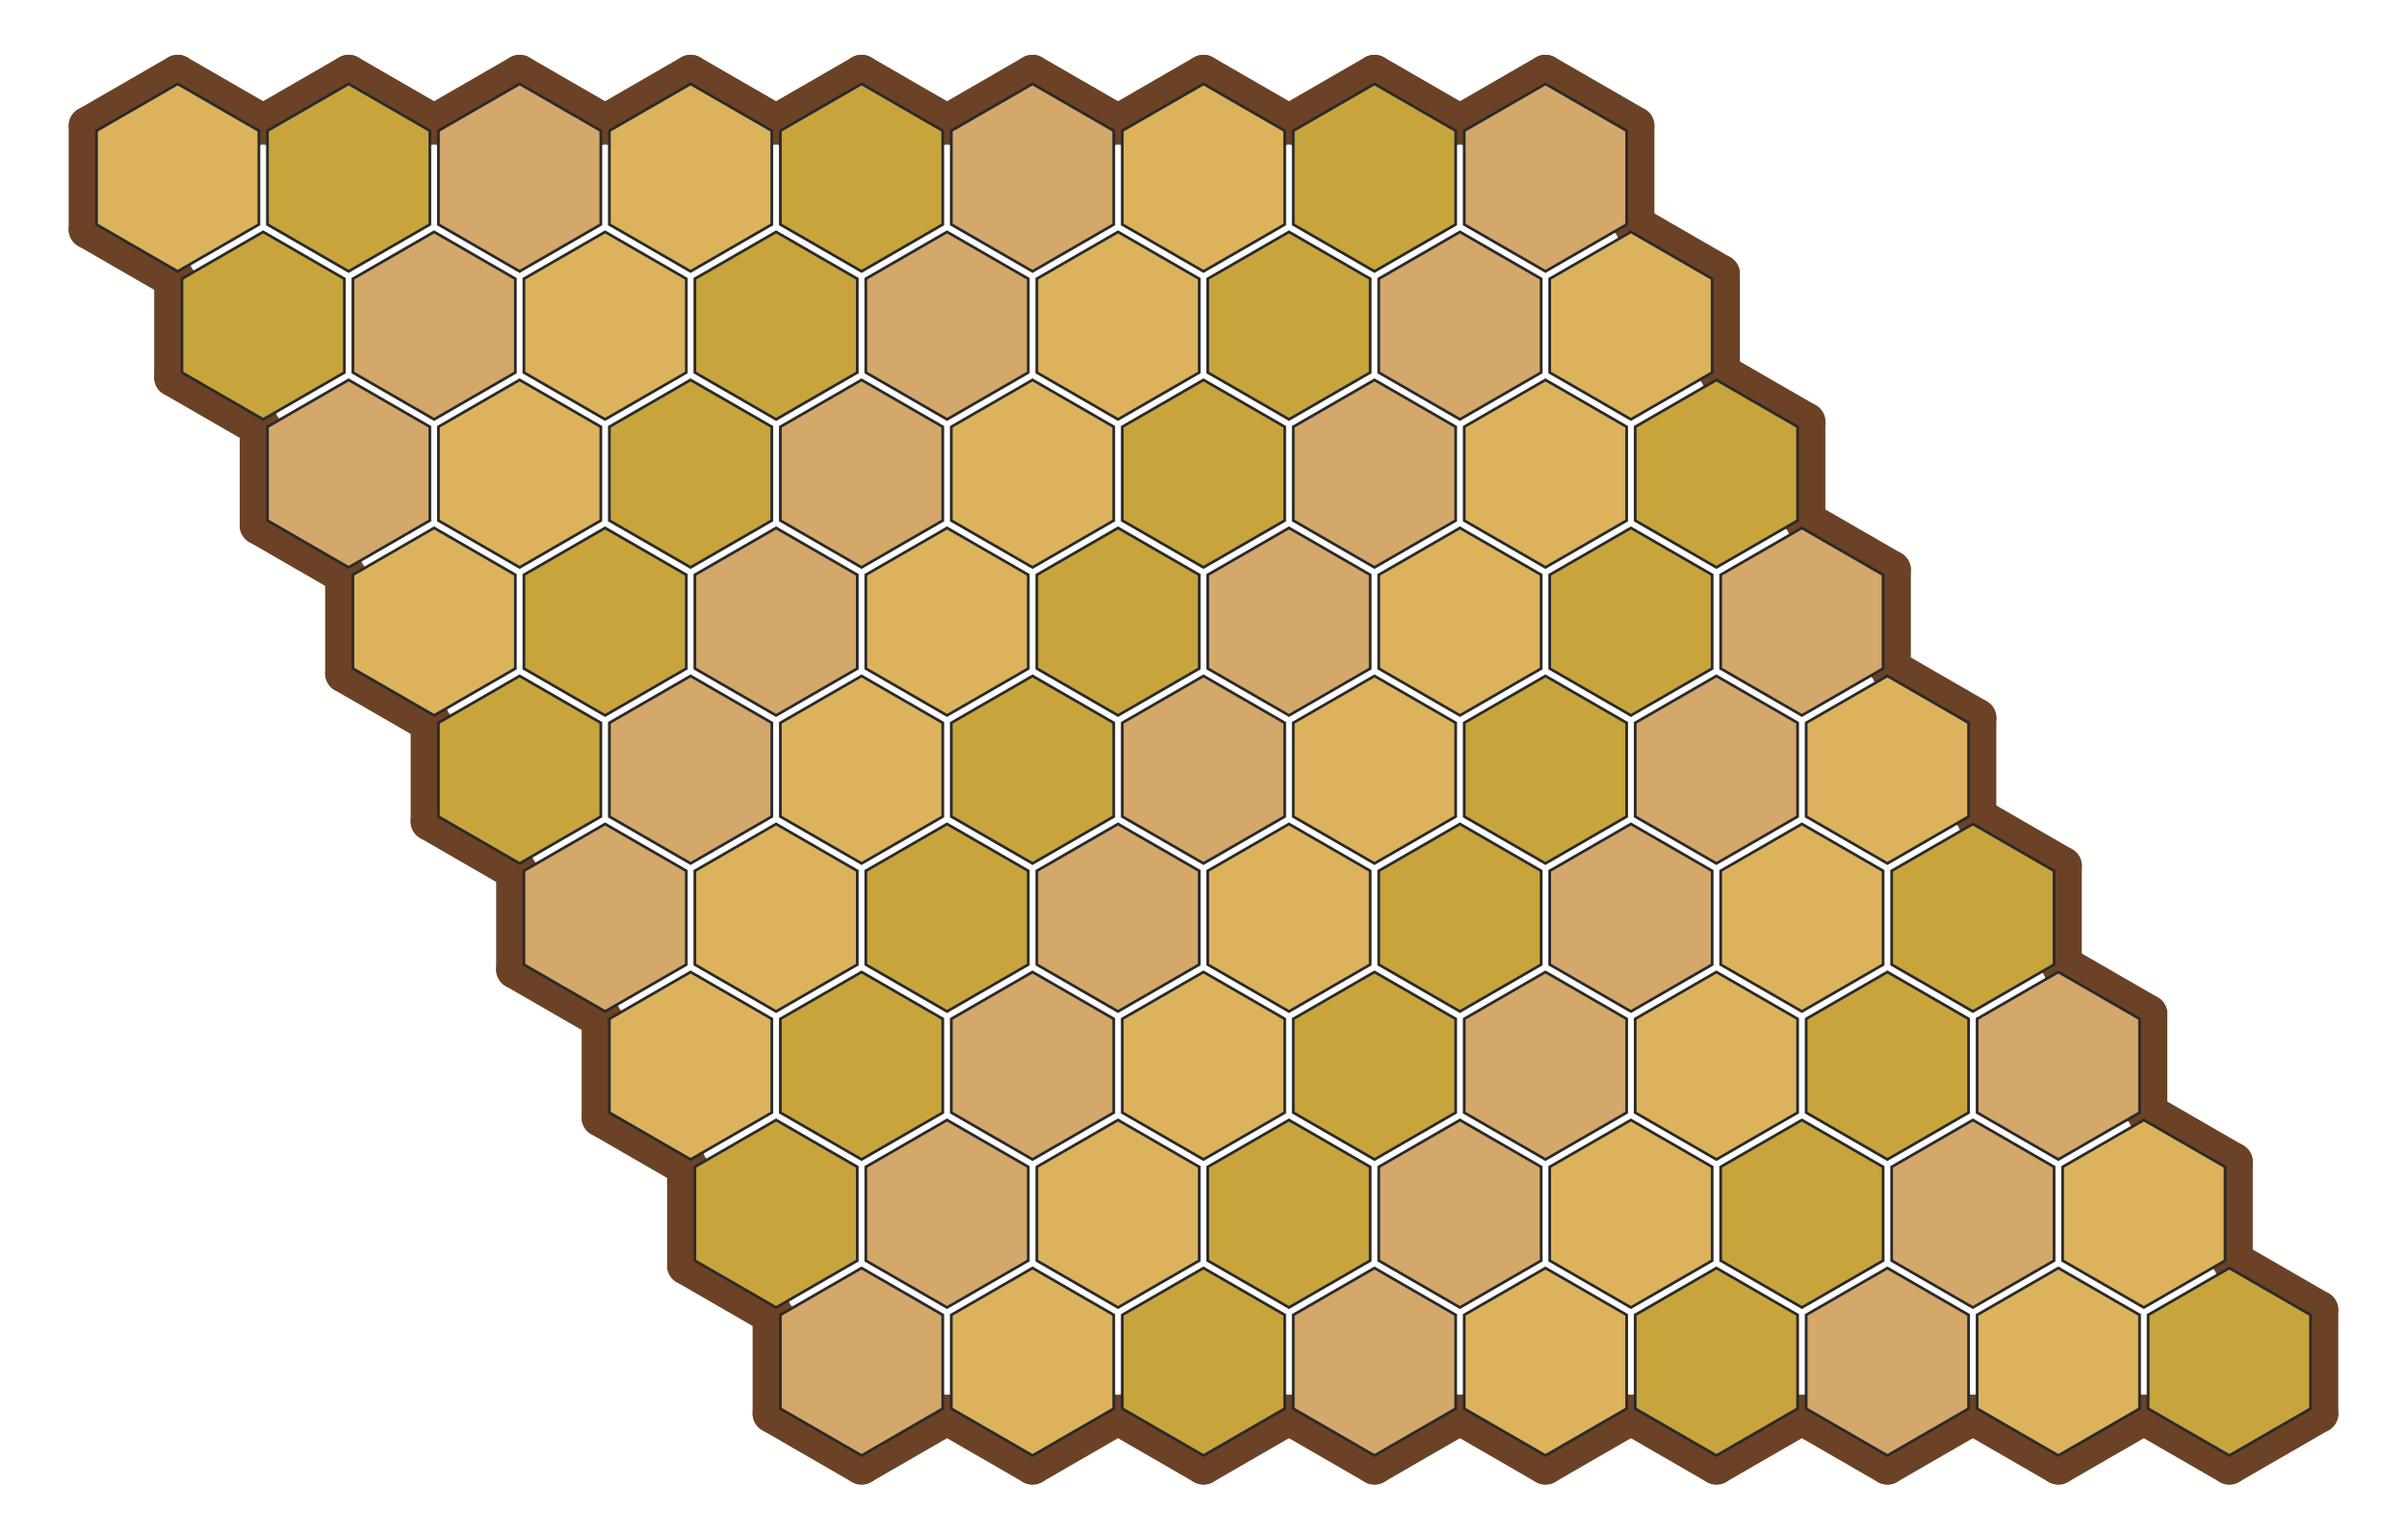
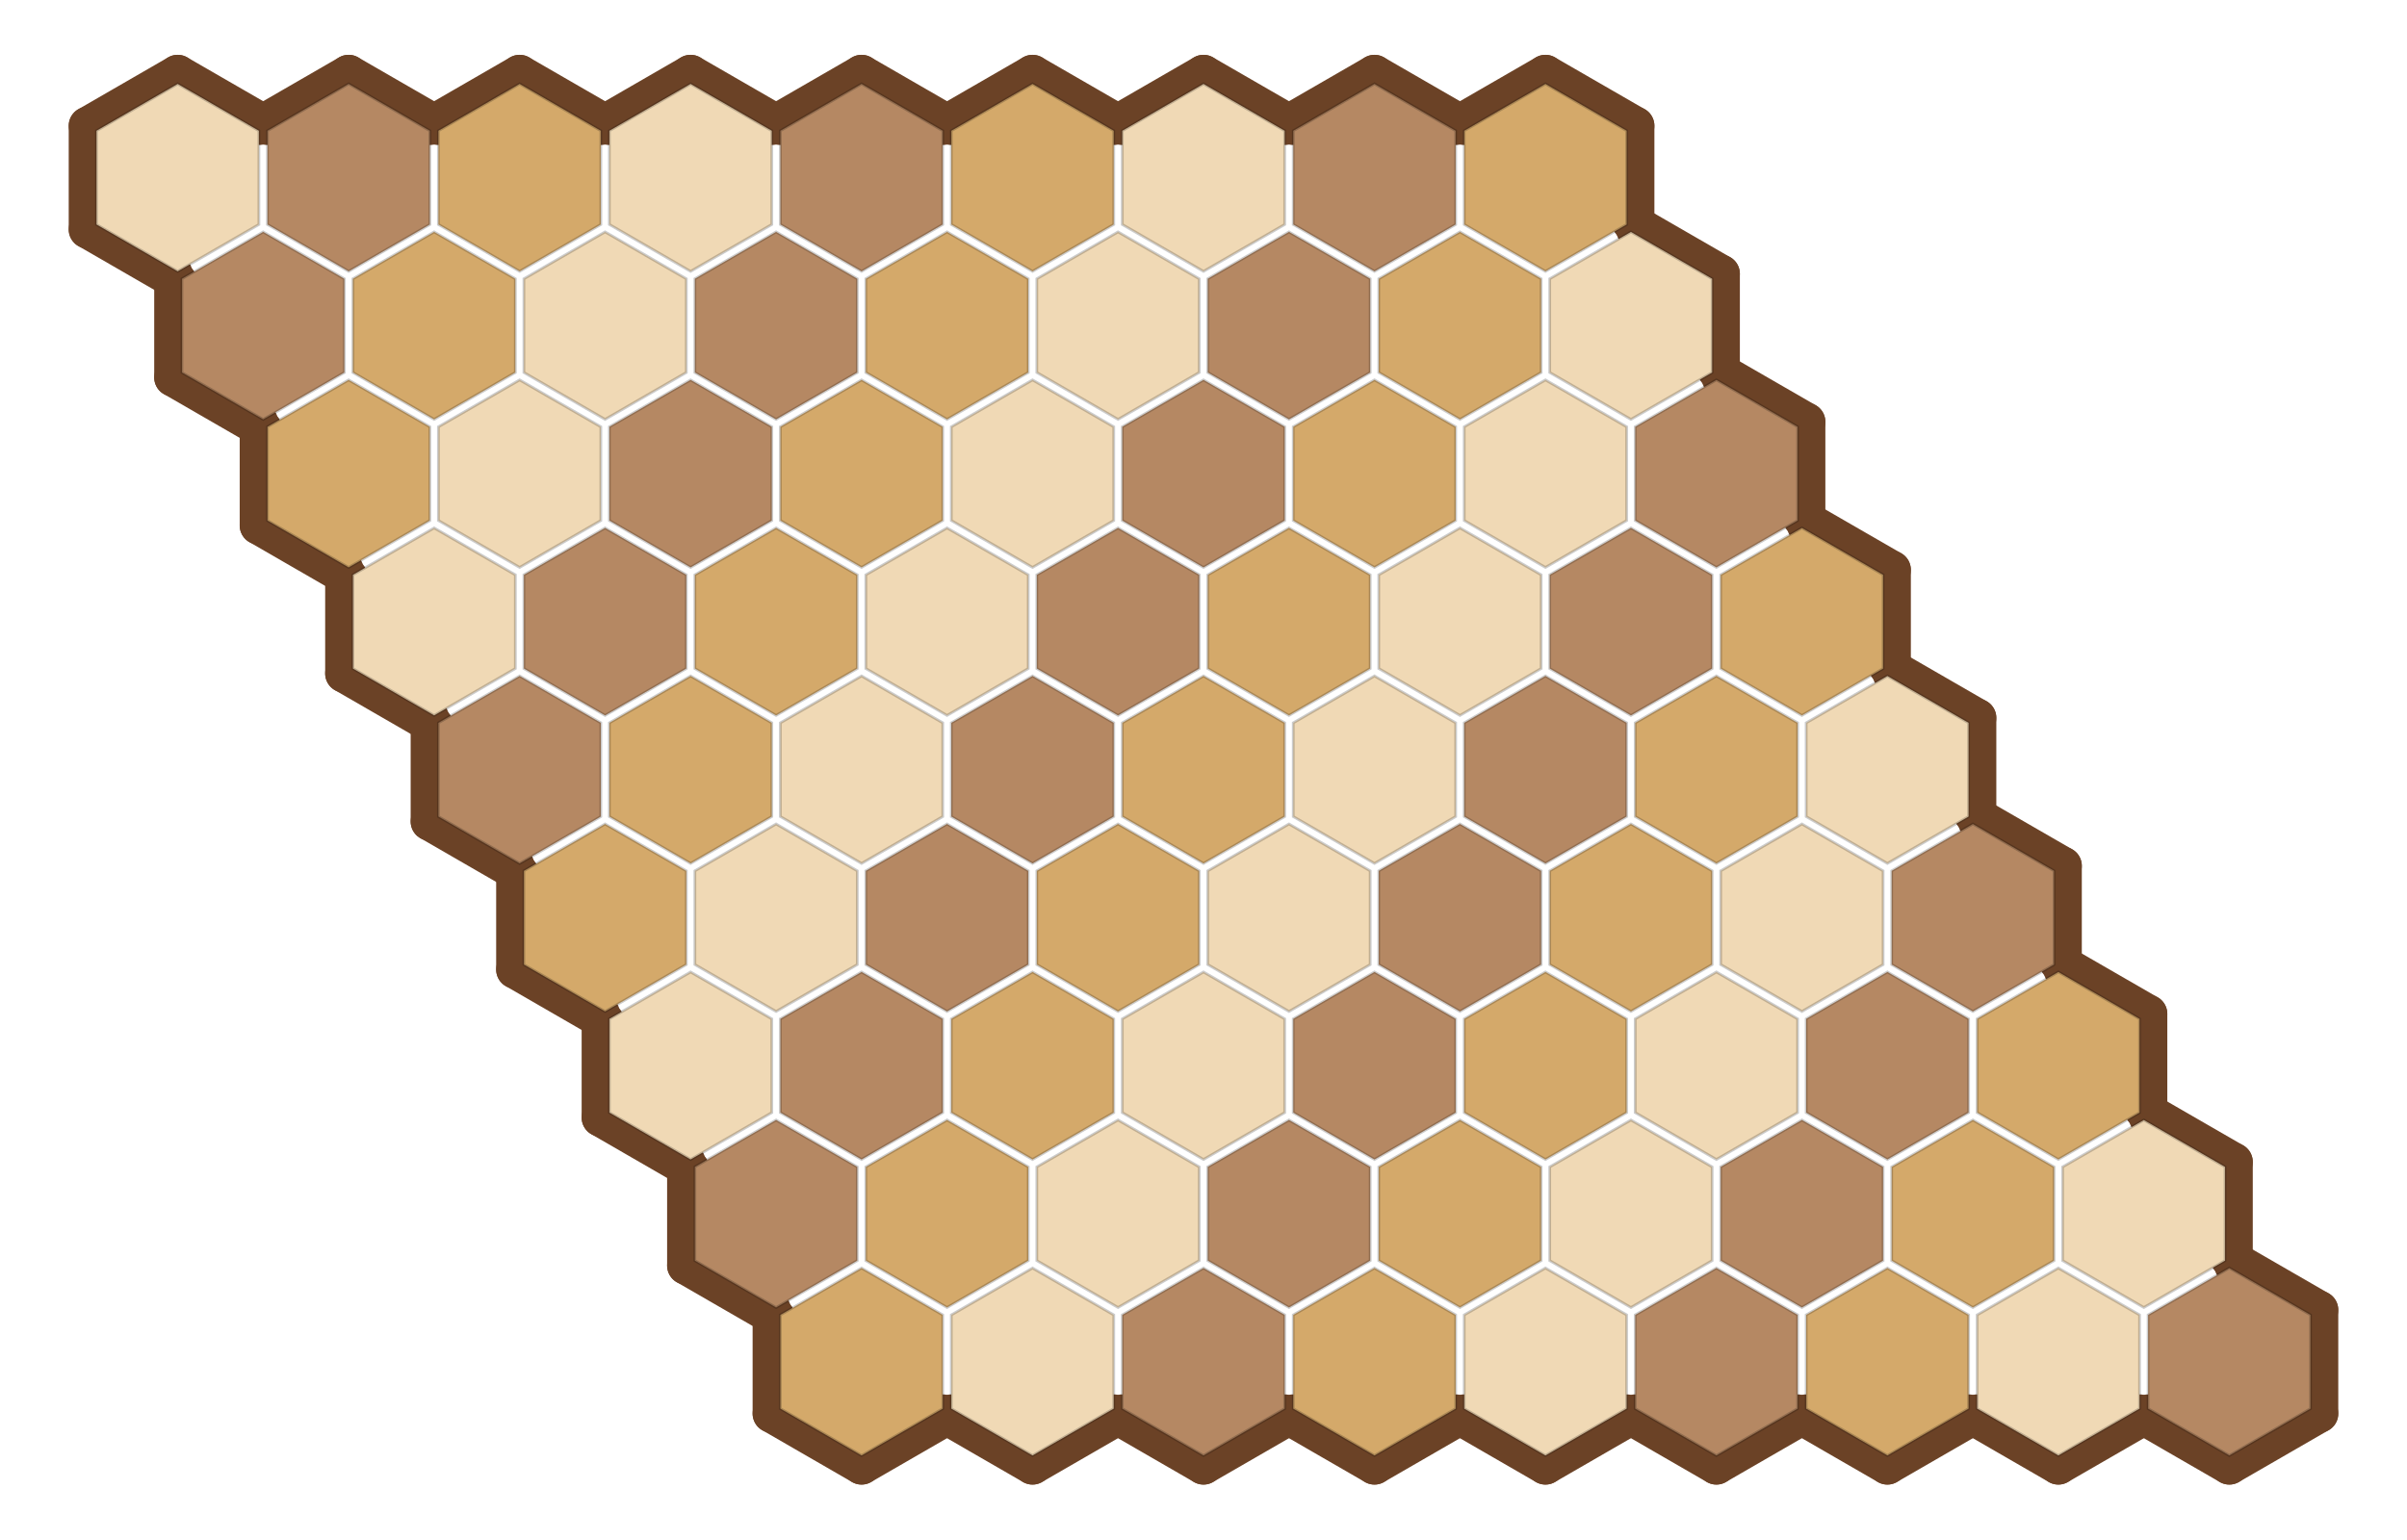
<svg xmlns="http://www.w3.org/2000/svg" viewBox="0 0 877.846 561.6" width="877.846" height="561.6">
  <g fill="none" stroke="#6b4226" stroke-width="14" stroke-linecap="round" stroke-linejoin="round">
    <line x1="64.80" y1="102.60" x2="32.06" y2="83.70" />
    <line x1="32.06" y1="83.70" x2="32.06" y2="45.90" />
    <line x1="32.06" y1="45.90" x2="64.80" y2="27.00" />
    <line x1="64.80" y1="27.00" x2="97.54" y2="45.90" />
    <line x1="94.42" y1="45.90" x2="127.15" y2="27.00" />
    <line x1="127.15" y1="27.00" x2="159.89" y2="45.90" />
    <line x1="156.77" y1="45.90" x2="189.51" y2="27.00" />
    <line x1="189.51" y1="27.00" x2="222.24" y2="45.90" />
    <line x1="219.13" y1="45.90" x2="251.86" y2="27.00" />
    <line x1="251.86" y1="27.00" x2="284.60" y2="45.90" />
    <line x1="281.48" y1="45.90" x2="314.22" y2="27.00" />
    <line x1="314.22" y1="27.00" x2="346.95" y2="45.90" />
    <line x1="343.83" y1="45.90" x2="376.57" y2="27.00" />
    <line x1="376.57" y1="27.00" x2="409.30" y2="45.90" />
    <line x1="406.19" y1="45.90" x2="438.92" y2="27.00" />
    <line x1="438.92" y1="27.00" x2="471.66" y2="45.90" />
    <line x1="468.54" y1="45.90" x2="501.28" y2="27.00" />
    <line x1="501.28" y1="27.00" x2="534.01" y2="45.90" />
    <line x1="596.37" y1="45.90" x2="596.37" y2="83.70" />
    <line x1="530.89" y1="45.90" x2="563.63" y2="27.00" />
    <line x1="563.63" y1="27.00" x2="596.37" y2="45.90" />
    <line x1="95.98" y1="156.60" x2="63.24" y2="137.70" />
    <line x1="63.24" y1="137.70" x2="63.24" y2="99.90" />
    <line x1="627.54" y1="99.90" x2="627.54" y2="137.70" />
    <line x1="594.81" y1="81.00" x2="627.54" y2="99.90" />
    <line x1="127.15" y1="210.60" x2="94.42" y2="191.70" />
    <line x1="94.42" y1="191.70" x2="94.42" y2="153.90" />
    <line x1="658.72" y1="153.90" x2="658.72" y2="191.70" />
    <line x1="625.98" y1="135.00" x2="658.72" y2="153.90" />
    <line x1="158.33" y1="264.60" x2="125.59" y2="245.70" />
    <line x1="125.59" y1="245.70" x2="125.59" y2="207.90" />
    <line x1="689.90" y1="207.90" x2="689.90" y2="245.70" />
    <line x1="657.16" y1="189.00" x2="689.90" y2="207.90" />
    <line x1="189.51" y1="318.60" x2="156.77" y2="299.70" />
    <line x1="156.77" y1="299.70" x2="156.77" y2="261.90" />
    <line x1="721.07" y1="261.90" x2="721.07" y2="299.70" />
    <line x1="688.34" y1="243.00" x2="721.07" y2="261.90" />
    <line x1="220.68" y1="372.60" x2="187.95" y2="353.70" />
    <line x1="187.95" y1="353.70" x2="187.95" y2="315.90" />
    <line x1="752.25" y1="315.90" x2="752.25" y2="353.70" />
    <line x1="719.52" y1="297.00" x2="752.25" y2="315.90" />
    <line x1="251.86" y1="426.60" x2="219.13" y2="407.70" />
    <line x1="219.13" y1="407.70" x2="219.13" y2="369.90" />
    <line x1="783.43" y1="369.90" x2="783.43" y2="407.70" />
    <line x1="750.69" y1="351.00" x2="783.43" y2="369.90" />
    <line x1="283.04" y1="480.60" x2="250.30" y2="461.70" />
    <line x1="250.30" y1="461.70" x2="250.30" y2="423.90" />
    <line x1="814.60" y1="423.90" x2="814.60" y2="461.70" />
    <line x1="781.87" y1="405.00" x2="814.60" y2="423.90" />
    <line x1="346.95" y1="515.70" x2="314.22" y2="534.60" />
    <line x1="314.22" y1="534.60" x2="281.48" y2="515.70" />
    <line x1="281.48" y1="515.70" x2="281.48" y2="477.90" />
    <line x1="409.30" y1="515.70" x2="376.57" y2="534.60" />
    <line x1="376.57" y1="534.60" x2="343.83" y2="515.70" />
    <line x1="471.66" y1="515.70" x2="438.92" y2="534.60" />
    <line x1="438.92" y1="534.60" x2="406.19" y2="515.70" />
    <line x1="534.01" y1="515.70" x2="501.28" y2="534.60" />
    <line x1="501.28" y1="534.60" x2="468.54" y2="515.70" />
    <line x1="596.37" y1="515.70" x2="563.63" y2="534.60" />
    <line x1="563.63" y1="534.60" x2="530.89" y2="515.70" />
    <line x1="658.72" y1="515.70" x2="625.98" y2="534.60" />
    <line x1="625.98" y1="534.60" x2="593.25" y2="515.70" />
    <line x1="721.07" y1="515.70" x2="688.34" y2="534.60" />
    <line x1="688.34" y1="534.60" x2="655.60" y2="515.70" />
    <line x1="783.43" y1="515.70" x2="750.69" y2="534.60" />
    <line x1="750.69" y1="534.60" x2="717.96" y2="515.70" />
    <line x1="845.78" y1="477.90" x2="845.78" y2="515.70" />
    <line x1="845.78" y1="515.70" x2="813.05" y2="534.60" />
    <line x1="813.05" y1="534.60" x2="780.31" y2="515.70" />
    <line x1="813.05" y1="459.00" x2="845.78" y2="477.90" />
  </g>
-   <polygon points="94.42,47.70 94.42,81.90 64.80,99.00 35.18,81.90 35.18,47.70 64.80,30.60" fill="#dcb35c" stroke="#2a2a2a" stroke-width="1" data-sq="0,0" class="board-cell" />
-   <polygon points="156.77,47.70 156.77,81.90 127.15,99.00 97.54,81.90 97.54,47.70 127.15,30.60" fill="#c8a43c" stroke="#2a2a2a" stroke-width="1" data-sq="1,0" class="board-cell" />
-   <polygon points="219.13,47.70 219.13,81.90 189.51,99.00 159.89,81.90 159.89,47.70 189.51,30.60" fill="#d4a76a" stroke="#2a2a2a" stroke-width="1" data-sq="2,0" class="board-cell" />
-   <polygon points="281.48,47.70 281.48,81.90 251.86,99.00 222.24,81.90 222.24,47.70 251.86,30.60" fill="#dcb35c" stroke="#2a2a2a" stroke-width="1" data-sq="3,0" class="board-cell" />
-   <polygon points="343.83,47.70 343.83,81.90 314.22,99.00 284.60,81.90 284.60,47.70 314.22,30.60" fill="#c8a43c" stroke="#2a2a2a" stroke-width="1" data-sq="4,0" class="board-cell" />
-   <polygon points="406.19,47.70 406.19,81.90 376.57,99.00 346.95,81.90 346.95,47.70 376.57,30.60" fill="#d4a76a" stroke="#2a2a2a" stroke-width="1" data-sq="5,0" class="board-cell" />
-   <polygon points="468.54,47.70 468.54,81.90 438.92,99.00 409.30,81.90 409.30,47.70 438.92,30.60" fill="#dcb35c" stroke="#2a2a2a" stroke-width="1" data-sq="6,0" class="board-cell" />
-   <polygon points="530.89,47.70 530.89,81.90 501.28,99.00 471.66,81.90 471.66,47.70 501.28,30.60" fill="#c8a43c" stroke="#2a2a2a" stroke-width="1" data-sq="7,0" class="board-cell" />
-   <polygon points="593.25,47.70 593.25,81.90 563.63,99.00 534.01,81.90 534.01,47.70 563.63,30.60" fill="#d4a76a" stroke="#2a2a2a" stroke-width="1" data-sq="8,0" class="board-cell" />
-   <polygon points="125.59,101.70 125.59,135.90 95.98,153.00 66.36,135.90 66.36,101.70 95.98,84.60" fill="#c8a43c" stroke="#2a2a2a" stroke-width="1" data-sq="0,1" class="board-cell" />
-   <polygon points="187.95,101.70 187.95,135.90 158.33,153.00 128.71,135.90 128.71,101.70 158.33,84.60" fill="#d4a76a" stroke="#2a2a2a" stroke-width="1" data-sq="1,1" class="board-cell" />
-   <polygon points="250.30,101.70 250.30,135.90 220.68,153.00 191.07,135.90 191.07,101.70 220.68,84.60" fill="#dcb35c" stroke="#2a2a2a" stroke-width="1" data-sq="2,1" class="board-cell" />
-   <polygon points="312.66,101.70 312.66,135.90 283.04,153.00 253.42,135.90 253.42,101.70 283.04,84.60" fill="#c8a43c" stroke="#2a2a2a" stroke-width="1" data-sq="3,1" class="board-cell" />
-   <polygon points="375.01,101.70 375.01,135.90 345.39,153.00 315.77,135.90 315.77,101.70 345.39,84.60" fill="#d4a76a" stroke="#2a2a2a" stroke-width="1" data-sq="4,1" class="board-cell" />
-   <polygon points="437.36,101.70 437.36,135.90 407.75,153.00 378.13,135.90 378.13,101.70 407.75,84.60" fill="#dcb35c" stroke="#2a2a2a" stroke-width="1" data-sq="5,1" class="board-cell" />
-   <polygon points="499.72,101.70 499.72,135.90 470.10,153.00 440.48,135.90 440.48,101.70 470.10,84.60" fill="#c8a43c" stroke="#2a2a2a" stroke-width="1" data-sq="6,1" class="board-cell" />
-   <polygon points="562.07,101.70 562.07,135.90 532.45,153.00 502.84,135.90 502.84,101.70 532.45,84.60" fill="#d4a76a" stroke="#2a2a2a" stroke-width="1" data-sq="7,1" class="board-cell" />
-   <polygon points="624.43,101.70 624.43,135.90 594.81,153.00 565.19,135.90 565.19,101.70 594.81,84.60" fill="#dcb35c" stroke="#2a2a2a" stroke-width="1" data-sq="8,1" class="board-cell" />
-   <polygon points="156.77,155.70 156.77,189.90 127.15,207.00 97.54,189.90 97.54,155.70 127.15,138.60" fill="#d4a76a" stroke="#2a2a2a" stroke-width="1" data-sq="0,2" class="board-cell" />
-   <polygon points="219.13,155.70 219.13,189.90 189.51,207.00 159.89,189.90 159.89,155.70 189.51,138.60" fill="#dcb35c" stroke="#2a2a2a" stroke-width="1" data-sq="1,2" class="board-cell" />
-   <polygon points="281.48,155.70 281.48,189.90 251.86,207.00 222.24,189.90 222.24,155.70 251.86,138.60" fill="#c8a43c" stroke="#2a2a2a" stroke-width="1" data-sq="2,2" class="board-cell" />
-   <polygon points="343.83,155.70 343.83,189.90 314.22,207.00 284.60,189.90 284.60,155.70 314.22,138.60" fill="#d4a76a" stroke="#2a2a2a" stroke-width="1" data-sq="3,2" class="board-cell" />
-   <polygon points="406.19,155.70 406.19,189.90 376.57,207.00 346.95,189.90 346.95,155.70 376.57,138.60" fill="#dcb35c" stroke="#2a2a2a" stroke-width="1" data-sq="4,2" class="board-cell" />
-   <polygon points="468.54,155.70 468.54,189.90 438.92,207.00 409.30,189.90 409.30,155.70 438.92,138.60" fill="#c8a43c" stroke="#2a2a2a" stroke-width="1" data-sq="5,2" class="board-cell" />
-   <polygon points="530.89,155.70 530.89,189.90 501.28,207.00 471.66,189.90 471.66,155.70 501.28,138.60" fill="#d4a76a" stroke="#2a2a2a" stroke-width="1" data-sq="6,2" class="board-cell" />
-   <polygon points="593.25,155.70 593.25,189.90 563.63,207.00 534.01,189.90 534.01,155.70 563.63,138.60" fill="#dcb35c" stroke="#2a2a2a" stroke-width="1" data-sq="7,2" class="board-cell" />
-   <polygon points="655.60,155.70 655.60,189.90 625.98,207.00 596.37,189.90 596.37,155.70 625.98,138.60" fill="#c8a43c" stroke="#2a2a2a" stroke-width="1" data-sq="8,2" class="board-cell" />
-   <polygon points="187.95,209.70 187.95,243.90 158.33,261.00 128.71,243.90 128.71,209.70 158.33,192.60" fill="#dcb35c" stroke="#2a2a2a" stroke-width="1" data-sq="0,3" class="board-cell" />
-   <polygon points="250.30,209.70 250.30,243.90 220.68,261.00 191.07,243.90 191.07,209.70 220.68,192.60" fill="#c8a43c" stroke="#2a2a2a" stroke-width="1" data-sq="1,3" class="board-cell" />
-   <polygon points="312.66,209.70 312.66,243.90 283.04,261.00 253.42,243.90 253.42,209.70 283.04,192.60" fill="#d4a76a" stroke="#2a2a2a" stroke-width="1" data-sq="2,3" class="board-cell" />
-   <polygon points="375.01,209.70 375.01,243.90 345.39,261.00 315.77,243.90 315.77,209.70 345.39,192.60" fill="#dcb35c" stroke="#2a2a2a" stroke-width="1" data-sq="3,3" class="board-cell" />
-   <polygon points="437.36,209.70 437.36,243.90 407.75,261.00 378.13,243.90 378.13,209.70 407.75,192.60" fill="#c8a43c" stroke="#2a2a2a" stroke-width="1" data-sq="4,3" class="board-cell" />
-   <polygon points="499.72,209.70 499.72,243.90 470.10,261.00 440.48,243.90 440.48,209.70 470.10,192.60" fill="#d4a76a" stroke="#2a2a2a" stroke-width="1" data-sq="5,3" class="board-cell" />
-   <polygon points="562.07,209.70 562.07,243.90 532.45,261.00 502.84,243.90 502.84,209.70 532.45,192.60" fill="#dcb35c" stroke="#2a2a2a" stroke-width="1" data-sq="6,3" class="board-cell" />
-   <polygon points="624.43,209.70 624.43,243.90 594.81,261.00 565.19,243.90 565.19,209.70 594.81,192.60" fill="#c8a43c" stroke="#2a2a2a" stroke-width="1" data-sq="7,3" class="board-cell" />
-   <polygon points="686.78,209.70 686.78,243.90 657.16,261.00 627.54,243.90 627.54,209.70 657.16,192.60" fill="#d4a76a" stroke="#2a2a2a" stroke-width="1" data-sq="8,3" class="board-cell" />
-   <polygon points="219.13,263.70 219.13,297.90 189.51,315.00 159.89,297.90 159.89,263.70 189.51,246.60" fill="#c8a43c" stroke="#2a2a2a" stroke-width="1" data-sq="0,4" class="board-cell" />
-   <polygon points="281.48,263.70 281.48,297.90 251.86,315.00 222.24,297.90 222.24,263.70 251.86,246.60" fill="#d4a76a" stroke="#2a2a2a" stroke-width="1" data-sq="1,4" class="board-cell" />
-   <polygon points="343.83,263.70 343.83,297.90 314.22,315.00 284.60,297.90 284.60,263.70 314.22,246.60" fill="#dcb35c" stroke="#2a2a2a" stroke-width="1" data-sq="2,4" class="board-cell" />
-   <polygon points="406.19,263.70 406.19,297.90 376.57,315.00 346.95,297.90 346.95,263.70 376.57,246.60" fill="#c8a43c" stroke="#2a2a2a" stroke-width="1" data-sq="3,4" class="board-cell" />
-   <polygon points="468.54,263.70 468.54,297.90 438.92,315.00 409.30,297.90 409.30,263.70 438.92,246.60" fill="#d4a76a" stroke="#2a2a2a" stroke-width="1" data-sq="4,4" class="board-cell" />
-   <polygon points="530.89,263.70 530.89,297.90 501.28,315.00 471.66,297.90 471.66,263.70 501.28,246.60" fill="#dcb35c" stroke="#2a2a2a" stroke-width="1" data-sq="5,4" class="board-cell" />
-   <polygon points="593.25,263.70 593.25,297.90 563.63,315.00 534.01,297.90 534.01,263.70 563.63,246.60" fill="#c8a43c" stroke="#2a2a2a" stroke-width="1" data-sq="6,4" class="board-cell" />
-   <polygon points="655.60,263.70 655.60,297.90 625.98,315.00 596.37,297.90 596.37,263.70 625.98,246.60" fill="#d4a76a" stroke="#2a2a2a" stroke-width="1" data-sq="7,4" class="board-cell" />
-   <polygon points="717.96,263.70 717.96,297.90 688.34,315.00 658.72,297.90 658.72,263.70 688.34,246.60" fill="#dcb35c" stroke="#2a2a2a" stroke-width="1" data-sq="8,4" class="board-cell" />
-   <polygon points="250.30,317.70 250.30,351.90 220.68,369.00 191.07,351.90 191.07,317.70 220.68,300.60" fill="#d4a76a" stroke="#2a2a2a" stroke-width="1" data-sq="0,5" class="board-cell" />
-   <polygon points="312.66,317.70 312.66,351.90 283.04,369.00 253.42,351.90 253.42,317.70 283.04,300.60" fill="#dcb35c" stroke="#2a2a2a" stroke-width="1" data-sq="1,5" class="board-cell" />
-   <polygon points="375.01,317.70 375.01,351.90 345.39,369.00 315.77,351.90 315.77,317.70 345.39,300.60" fill="#c8a43c" stroke="#2a2a2a" stroke-width="1" data-sq="2,5" class="board-cell" />
-   <polygon points="437.36,317.70 437.36,351.90 407.75,369.00 378.13,351.90 378.13,317.70 407.75,300.60" fill="#d4a76a" stroke="#2a2a2a" stroke-width="1" data-sq="3,5" class="board-cell" />
-   <polygon points="499.72,317.70 499.72,351.90 470.10,369.00 440.48,351.90 440.48,317.70 470.10,300.60" fill="#dcb35c" stroke="#2a2a2a" stroke-width="1" data-sq="4,5" class="board-cell" />
-   <polygon points="562.07,317.70 562.07,351.90 532.45,369.00 502.84,351.90 502.84,317.70 532.45,300.60" fill="#c8a43c" stroke="#2a2a2a" stroke-width="1" data-sq="5,5" class="board-cell" />
-   <polygon points="624.43,317.70 624.43,351.90 594.81,369.00 565.19,351.90 565.19,317.70 594.81,300.60" fill="#d4a76a" stroke="#2a2a2a" stroke-width="1" data-sq="6,5" class="board-cell" />
-   <polygon points="686.78,317.70 686.78,351.90 657.16,369.00 627.54,351.90 627.54,317.70 657.16,300.60" fill="#dcb35c" stroke="#2a2a2a" stroke-width="1" data-sq="7,5" class="board-cell" />
-   <polygon points="749.13,317.70 749.13,351.90 719.52,369.00 689.90,351.90 689.90,317.70 719.52,300.60" fill="#c8a43c" stroke="#2a2a2a" stroke-width="1" data-sq="8,5" class="board-cell" />
-   <polygon points="281.48,371.70 281.48,405.90 251.86,423.00 222.24,405.90 222.24,371.70 251.86,354.60" fill="#dcb35c" stroke="#2a2a2a" stroke-width="1" data-sq="0,6" class="board-cell" />
-   <polygon points="343.83,371.70 343.83,405.90 314.22,423.00 284.60,405.90 284.60,371.70 314.22,354.60" fill="#c8a43c" stroke="#2a2a2a" stroke-width="1" data-sq="1,6" class="board-cell" />
-   <polygon points="406.19,371.70 406.19,405.90 376.57,423.00 346.95,405.90 346.95,371.70 376.57,354.60" fill="#d4a76a" stroke="#2a2a2a" stroke-width="1" data-sq="2,6" class="board-cell" />
-   <polygon points="468.54,371.70 468.54,405.90 438.92,423.00 409.30,405.90 409.30,371.70 438.92,354.60" fill="#dcb35c" stroke="#2a2a2a" stroke-width="1" data-sq="3,6" class="board-cell" />
-   <polygon points="530.89,371.70 530.89,405.90 501.28,423.00 471.66,405.90 471.66,371.70 501.28,354.60" fill="#c8a43c" stroke="#2a2a2a" stroke-width="1" data-sq="4,6" class="board-cell" />
-   <polygon points="593.25,371.70 593.25,405.90 563.63,423.00 534.01,405.90 534.01,371.70 563.63,354.60" fill="#d4a76a" stroke="#2a2a2a" stroke-width="1" data-sq="5,6" class="board-cell" />
-   <polygon points="655.60,371.70 655.60,405.90 625.98,423.00 596.37,405.90 596.37,371.70 625.98,354.60" fill="#dcb35c" stroke="#2a2a2a" stroke-width="1" data-sq="6,6" class="board-cell" />
-   <polygon points="717.96,371.70 717.96,405.90 688.34,423.00 658.72,405.90 658.72,371.70 688.34,354.60" fill="#c8a43c" stroke="#2a2a2a" stroke-width="1" data-sq="7,6" class="board-cell" />
-   <polygon points="780.31,371.70 780.31,405.90 750.69,423.00 721.07,405.90 721.07,371.70 750.69,354.60" fill="#d4a76a" stroke="#2a2a2a" stroke-width="1" data-sq="8,6" class="board-cell" />
-   <polygon points="312.66,425.70 312.66,459.90 283.04,477.00 253.42,459.90 253.42,425.70 283.04,408.60" fill="#c8a43c" stroke="#2a2a2a" stroke-width="1" data-sq="0,7" class="board-cell" />
-   <polygon points="375.01,425.70 375.01,459.90 345.39,477.00 315.77,459.90 315.77,425.70 345.39,408.60" fill="#d4a76a" stroke="#2a2a2a" stroke-width="1" data-sq="1,7" class="board-cell" />
-   <polygon points="437.36,425.70 437.36,459.90 407.75,477.00 378.13,459.90 378.13,425.70 407.75,408.60" fill="#dcb35c" stroke="#2a2a2a" stroke-width="1" data-sq="2,7" class="board-cell" />
-   <polygon points="499.72,425.70 499.72,459.90 470.10,477.00 440.48,459.90 440.48,425.70 470.10,408.60" fill="#c8a43c" stroke="#2a2a2a" stroke-width="1" data-sq="3,7" class="board-cell" />
-   <polygon points="562.07,425.70 562.07,459.90 532.45,477.00 502.84,459.90 502.84,425.70 532.45,408.60" fill="#d4a76a" stroke="#2a2a2a" stroke-width="1" data-sq="4,7" class="board-cell" />
-   <polygon points="624.43,425.70 624.43,459.90 594.81,477.00 565.19,459.90 565.19,425.70 594.81,408.60" fill="#dcb35c" stroke="#2a2a2a" stroke-width="1" data-sq="5,7" class="board-cell" />
-   <polygon points="686.78,425.70 686.78,459.90 657.16,477.00 627.54,459.90 627.54,425.70 657.16,408.60" fill="#c8a43c" stroke="#2a2a2a" stroke-width="1" data-sq="6,7" class="board-cell" />
-   <polygon points="749.13,425.70 749.13,459.90 719.52,477.00 689.90,459.90 689.90,425.70 719.52,408.60" fill="#d4a76a" stroke="#2a2a2a" stroke-width="1" data-sq="7,7" class="board-cell" />
-   <polygon points="811.49,425.70 811.49,459.90 781.87,477.00 752.25,459.90 752.25,425.70 781.87,408.60" fill="#dcb35c" stroke="#2a2a2a" stroke-width="1" data-sq="8,7" class="board-cell" />
-   <polygon points="343.83,479.70 343.83,513.90 314.22,531.00 284.60,513.90 284.60,479.70 314.22,462.60" fill="#d4a76a" stroke="#2a2a2a" stroke-width="1" data-sq="0,8" class="board-cell" />
-   <polygon points="406.19,479.70 406.19,513.90 376.57,531.00 346.95,513.90 346.95,479.70 376.57,462.60" fill="#dcb35c" stroke="#2a2a2a" stroke-width="1" data-sq="1,8" class="board-cell" />
-   <polygon points="468.54,479.70 468.54,513.90 438.92,531.00 409.30,513.90 409.30,479.70 438.92,462.60" fill="#c8a43c" stroke="#2a2a2a" stroke-width="1" data-sq="2,8" class="board-cell" />
-   <polygon points="530.89,479.70 530.89,513.90 501.28,531.00 471.66,513.90 471.66,479.70 501.28,462.60" fill="#d4a76a" stroke="#2a2a2a" stroke-width="1" data-sq="3,8" class="board-cell" />
-   <polygon points="593.25,479.70 593.25,513.90 563.63,531.00 534.01,513.90 534.01,479.70 563.63,462.60" fill="#dcb35c" stroke="#2a2a2a" stroke-width="1" data-sq="4,8" class="board-cell" />
-   <polygon points="655.60,479.70 655.60,513.90 625.98,531.00 596.37,513.90 596.37,479.70 625.98,462.60" fill="#c8a43c" stroke="#2a2a2a" stroke-width="1" data-sq="5,8" class="board-cell" />
-   <polygon points="717.96,479.70 717.96,513.90 688.34,531.00 658.72,513.90 658.72,479.70 688.34,462.60" fill="#d4a76a" stroke="#2a2a2a" stroke-width="1" data-sq="6,8" class="board-cell" />
-   <polygon points="780.31,479.70 780.31,513.90 750.69,531.00 721.07,513.90 721.07,479.70 750.69,462.60" fill="#dcb35c" stroke="#2a2a2a" stroke-width="1" data-sq="7,8" class="board-cell" />
-   <polygon points="842.66,479.70 842.66,513.90 813.05,531.00 783.43,513.90 783.43,479.70 813.05,462.60" fill="#c8a43c" stroke="#2a2a2a" stroke-width="1" data-sq="8,8" class="board-cell" />
+   <polygon points="94.42,47.70 94.42,81.90 64.80,99.00 35.18,81.90 35.18,47.70 64.80,30.60" fill="#f0d9b5" stroke="rgba(0,0,0,0.2)" stroke-width="1" data-sq="0,0" class="board-cell" />
+   <polygon points="156.77,47.70 156.77,81.90 127.15,99.00 97.54,81.90 97.54,47.70 127.15,30.60" fill="#b58863" stroke="rgba(0,0,0,0.2)" stroke-width="1" data-sq="1,0" class="board-cell" />
+   <polygon points="219.13,47.70 219.13,81.90 189.51,99.00 159.89,81.90 159.89,47.70 189.51,30.60" fill="#d4a96a" stroke="rgba(0,0,0,0.2)" stroke-width="1" data-sq="2,0" class="board-cell" />
+   <polygon points="281.48,47.70 281.48,81.90 251.86,99.00 222.24,81.90 222.24,47.70 251.86,30.60" fill="#f0d9b5" stroke="rgba(0,0,0,0.2)" stroke-width="1" data-sq="3,0" class="board-cell" />
+   <polygon points="343.83,47.70 343.83,81.90 314.22,99.00 284.60,81.90 284.60,47.70 314.22,30.60" fill="#b58863" stroke="rgba(0,0,0,0.2)" stroke-width="1" data-sq="4,0" class="board-cell" />
+   <polygon points="406.19,47.70 406.19,81.90 376.57,99.00 346.95,81.90 346.95,47.70 376.57,30.60" fill="#d4a96a" stroke="rgba(0,0,0,0.2)" stroke-width="1" data-sq="5,0" class="board-cell" />
+   <polygon points="468.54,47.70 468.54,81.90 438.92,99.00 409.30,81.90 409.30,47.70 438.92,30.60" fill="#f0d9b5" stroke="rgba(0,0,0,0.2)" stroke-width="1" data-sq="6,0" class="board-cell" />
+   <polygon points="530.89,47.70 530.89,81.90 501.28,99.00 471.66,81.90 471.66,47.70 501.28,30.60" fill="#b58863" stroke="rgba(0,0,0,0.2)" stroke-width="1" data-sq="7,0" class="board-cell" />
+   <polygon points="593.25,47.70 593.25,81.90 563.63,99.00 534.01,81.90 534.01,47.70 563.63,30.60" fill="#d4a96a" stroke="rgba(0,0,0,0.2)" stroke-width="1" data-sq="8,0" class="board-cell" />
+   <polygon points="125.59,101.70 125.59,135.90 95.98,153.00 66.36,135.90 66.36,101.70 95.98,84.60" fill="#b58863" stroke="rgba(0,0,0,0.2)" stroke-width="1" data-sq="0,1" class="board-cell" />
+   <polygon points="187.95,101.70 187.95,135.90 158.33,153.00 128.71,135.90 128.71,101.70 158.33,84.60" fill="#d4a96a" stroke="rgba(0,0,0,0.2)" stroke-width="1" data-sq="1,1" class="board-cell" />
+   <polygon points="250.30,101.70 250.30,135.90 220.68,153.00 191.07,135.90 191.07,101.70 220.68,84.60" fill="#f0d9b5" stroke="rgba(0,0,0,0.2)" stroke-width="1" data-sq="2,1" class="board-cell" />
+   <polygon points="312.66,101.70 312.66,135.90 283.04,153.00 253.42,135.90 253.42,101.70 283.04,84.60" fill="#b58863" stroke="rgba(0,0,0,0.2)" stroke-width="1" data-sq="3,1" class="board-cell" />
+   <polygon points="375.01,101.70 375.01,135.90 345.39,153.00 315.77,135.90 315.77,101.70 345.39,84.60" fill="#d4a96a" stroke="rgba(0,0,0,0.2)" stroke-width="1" data-sq="4,1" class="board-cell" />
+   <polygon points="437.36,101.70 437.36,135.90 407.75,153.00 378.13,135.90 378.13,101.70 407.75,84.60" fill="#f0d9b5" stroke="rgba(0,0,0,0.2)" stroke-width="1" data-sq="5,1" class="board-cell" />
+   <polygon points="499.72,101.70 499.72,135.90 470.10,153.00 440.48,135.90 440.48,101.70 470.10,84.60" fill="#b58863" stroke="rgba(0,0,0,0.2)" stroke-width="1" data-sq="6,1" class="board-cell" />
+   <polygon points="562.07,101.70 562.07,135.90 532.45,153.00 502.84,135.90 502.84,101.70 532.45,84.60" fill="#d4a96a" stroke="rgba(0,0,0,0.2)" stroke-width="1" data-sq="7,1" class="board-cell" />
+   <polygon points="624.43,101.70 624.43,135.90 594.81,153.00 565.19,135.90 565.19,101.70 594.81,84.60" fill="#f0d9b5" stroke="rgba(0,0,0,0.2)" stroke-width="1" data-sq="8,1" class="board-cell" />
+   <polygon points="156.77,155.70 156.77,189.90 127.15,207.00 97.54,189.90 97.54,155.70 127.15,138.60" fill="#d4a96a" stroke="rgba(0,0,0,0.2)" stroke-width="1" data-sq="0,2" class="board-cell" />
+   <polygon points="219.13,155.70 219.13,189.90 189.51,207.00 159.89,189.90 159.89,155.70 189.51,138.60" fill="#f0d9b5" stroke="rgba(0,0,0,0.2)" stroke-width="1" data-sq="1,2" class="board-cell" />
+   <polygon points="281.48,155.70 281.48,189.90 251.86,207.00 222.24,189.90 222.24,155.70 251.86,138.60" fill="#b58863" stroke="rgba(0,0,0,0.2)" stroke-width="1" data-sq="2,2" class="board-cell" />
+   <polygon points="343.83,155.70 343.83,189.90 314.22,207.00 284.60,189.90 284.60,155.70 314.22,138.60" fill="#d4a96a" stroke="rgba(0,0,0,0.2)" stroke-width="1" data-sq="3,2" class="board-cell" />
+   <polygon points="406.19,155.70 406.19,189.90 376.57,207.00 346.95,189.90 346.95,155.70 376.57,138.60" fill="#f0d9b5" stroke="rgba(0,0,0,0.2)" stroke-width="1" data-sq="4,2" class="board-cell" />
+   <polygon points="468.54,155.70 468.54,189.90 438.92,207.00 409.30,189.90 409.30,155.70 438.92,138.60" fill="#b58863" stroke="rgba(0,0,0,0.2)" stroke-width="1" data-sq="5,2" class="board-cell" />
+   <polygon points="530.89,155.70 530.89,189.90 501.28,207.00 471.66,189.90 471.66,155.70 501.28,138.60" fill="#d4a96a" stroke="rgba(0,0,0,0.2)" stroke-width="1" data-sq="6,2" class="board-cell" />
+   <polygon points="593.25,155.70 593.25,189.90 563.63,207.00 534.01,189.90 534.01,155.70 563.63,138.60" fill="#f0d9b5" stroke="rgba(0,0,0,0.2)" stroke-width="1" data-sq="7,2" class="board-cell" />
+   <polygon points="655.60,155.70 655.60,189.90 625.98,207.00 596.37,189.90 596.37,155.70 625.98,138.60" fill="#b58863" stroke="rgba(0,0,0,0.2)" stroke-width="1" data-sq="8,2" class="board-cell" />
+   <polygon points="187.95,209.70 187.95,243.90 158.33,261.00 128.71,243.90 128.71,209.70 158.33,192.60" fill="#f0d9b5" stroke="rgba(0,0,0,0.2)" stroke-width="1" data-sq="0,3" class="board-cell" />
+   <polygon points="250.30,209.70 250.30,243.90 220.68,261.00 191.07,243.90 191.07,209.70 220.68,192.60" fill="#b58863" stroke="rgba(0,0,0,0.2)" stroke-width="1" data-sq="1,3" class="board-cell" />
+   <polygon points="312.66,209.70 312.66,243.90 283.04,261.00 253.42,243.90 253.42,209.70 283.04,192.60" fill="#d4a96a" stroke="rgba(0,0,0,0.2)" stroke-width="1" data-sq="2,3" class="board-cell" />
+   <polygon points="375.01,209.70 375.01,243.90 345.39,261.00 315.77,243.90 315.77,209.70 345.39,192.60" fill="#f0d9b5" stroke="rgba(0,0,0,0.2)" stroke-width="1" data-sq="3,3" class="board-cell" />
+   <polygon points="437.36,209.70 437.36,243.90 407.75,261.00 378.13,243.90 378.13,209.70 407.75,192.60" fill="#b58863" stroke="rgba(0,0,0,0.2)" stroke-width="1" data-sq="4,3" class="board-cell" />
+   <polygon points="499.72,209.70 499.72,243.90 470.10,261.00 440.48,243.90 440.48,209.70 470.10,192.60" fill="#d4a96a" stroke="rgba(0,0,0,0.2)" stroke-width="1" data-sq="5,3" class="board-cell" />
+   <polygon points="562.07,209.70 562.07,243.90 532.45,261.00 502.84,243.90 502.84,209.70 532.45,192.60" fill="#f0d9b5" stroke="rgba(0,0,0,0.2)" stroke-width="1" data-sq="6,3" class="board-cell" />
+   <polygon points="624.43,209.70 624.43,243.90 594.81,261.00 565.19,243.90 565.19,209.70 594.81,192.60" fill="#b58863" stroke="rgba(0,0,0,0.2)" stroke-width="1" data-sq="7,3" class="board-cell" />
+   <polygon points="686.78,209.70 686.78,243.90 657.16,261.00 627.54,243.90 627.54,209.70 657.16,192.60" fill="#d4a96a" stroke="rgba(0,0,0,0.2)" stroke-width="1" data-sq="8,3" class="board-cell" />
+   <polygon points="219.13,263.70 219.13,297.90 189.51,315.00 159.89,297.90 159.89,263.70 189.51,246.60" fill="#b58863" stroke="rgba(0,0,0,0.2)" stroke-width="1" data-sq="0,4" class="board-cell" />
+   <polygon points="281.48,263.70 281.48,297.90 251.86,315.00 222.24,297.90 222.24,263.70 251.86,246.60" fill="#d4a96a" stroke="rgba(0,0,0,0.2)" stroke-width="1" data-sq="1,4" class="board-cell" />
+   <polygon points="343.83,263.70 343.83,297.90 314.22,315.00 284.60,297.90 284.60,263.70 314.22,246.60" fill="#f0d9b5" stroke="rgba(0,0,0,0.2)" stroke-width="1" data-sq="2,4" class="board-cell" />
+   <polygon points="406.19,263.70 406.19,297.90 376.57,315.00 346.95,297.90 346.95,263.70 376.57,246.60" fill="#b58863" stroke="rgba(0,0,0,0.2)" stroke-width="1" data-sq="3,4" class="board-cell" />
+   <polygon points="468.54,263.70 468.54,297.90 438.92,315.00 409.30,297.90 409.30,263.70 438.92,246.60" fill="#d4a96a" stroke="rgba(0,0,0,0.2)" stroke-width="1" data-sq="4,4" class="board-cell" />
+   <polygon points="530.89,263.70 530.89,297.90 501.28,315.00 471.66,297.90 471.66,263.70 501.28,246.60" fill="#f0d9b5" stroke="rgba(0,0,0,0.2)" stroke-width="1" data-sq="5,4" class="board-cell" />
+   <polygon points="593.25,263.70 593.25,297.90 563.63,315.00 534.01,297.90 534.01,263.70 563.63,246.60" fill="#b58863" stroke="rgba(0,0,0,0.2)" stroke-width="1" data-sq="6,4" class="board-cell" />
+   <polygon points="655.60,263.70 655.60,297.90 625.98,315.00 596.37,297.90 596.37,263.70 625.98,246.60" fill="#d4a96a" stroke="rgba(0,0,0,0.2)" stroke-width="1" data-sq="7,4" class="board-cell" />
+   <polygon points="717.96,263.70 717.96,297.90 688.34,315.00 658.72,297.90 658.72,263.70 688.34,246.60" fill="#f0d9b5" stroke="rgba(0,0,0,0.2)" stroke-width="1" data-sq="8,4" class="board-cell" />
+   <polygon points="250.30,317.70 250.30,351.90 220.68,369.00 191.07,351.90 191.07,317.70 220.68,300.60" fill="#d4a96a" stroke="rgba(0,0,0,0.2)" stroke-width="1" data-sq="0,5" class="board-cell" />
+   <polygon points="312.66,317.70 312.66,351.90 283.04,369.00 253.42,351.90 253.42,317.70 283.04,300.60" fill="#f0d9b5" stroke="rgba(0,0,0,0.2)" stroke-width="1" data-sq="1,5" class="board-cell" />
+   <polygon points="375.01,317.70 375.01,351.90 345.39,369.00 315.77,351.90 315.77,317.70 345.39,300.60" fill="#b58863" stroke="rgba(0,0,0,0.2)" stroke-width="1" data-sq="2,5" class="board-cell" />
+   <polygon points="437.36,317.70 437.36,351.90 407.75,369.00 378.13,351.90 378.13,317.70 407.75,300.60" fill="#d4a96a" stroke="rgba(0,0,0,0.2)" stroke-width="1" data-sq="3,5" class="board-cell" />
+   <polygon points="499.72,317.70 499.72,351.90 470.10,369.00 440.48,351.90 440.48,317.70 470.10,300.60" fill="#f0d9b5" stroke="rgba(0,0,0,0.2)" stroke-width="1" data-sq="4,5" class="board-cell" />
+   <polygon points="562.07,317.70 562.07,351.90 532.45,369.00 502.84,351.90 502.84,317.70 532.45,300.60" fill="#b58863" stroke="rgba(0,0,0,0.2)" stroke-width="1" data-sq="5,5" class="board-cell" />
+   <polygon points="624.43,317.70 624.43,351.90 594.81,369.00 565.19,351.90 565.19,317.70 594.81,300.60" fill="#d4a96a" stroke="rgba(0,0,0,0.2)" stroke-width="1" data-sq="6,5" class="board-cell" />
+   <polygon points="686.78,317.70 686.78,351.90 657.16,369.00 627.54,351.90 627.54,317.70 657.16,300.60" fill="#f0d9b5" stroke="rgba(0,0,0,0.2)" stroke-width="1" data-sq="7,5" class="board-cell" />
+   <polygon points="749.13,317.70 749.13,351.90 719.52,369.00 689.90,351.90 689.90,317.70 719.52,300.60" fill="#b58863" stroke="rgba(0,0,0,0.2)" stroke-width="1" data-sq="8,5" class="board-cell" />
+   <polygon points="281.48,371.70 281.48,405.90 251.86,423.00 222.24,405.90 222.24,371.70 251.86,354.60" fill="#f0d9b5" stroke="rgba(0,0,0,0.2)" stroke-width="1" data-sq="0,6" class="board-cell" />
+   <polygon points="343.83,371.70 343.83,405.90 314.22,423.00 284.60,405.90 284.60,371.70 314.22,354.60" fill="#b58863" stroke="rgba(0,0,0,0.2)" stroke-width="1" data-sq="1,6" class="board-cell" />
+   <polygon points="406.19,371.70 406.19,405.90 376.57,423.00 346.95,405.90 346.95,371.70 376.57,354.60" fill="#d4a96a" stroke="rgba(0,0,0,0.2)" stroke-width="1" data-sq="2,6" class="board-cell" />
+   <polygon points="468.54,371.70 468.54,405.90 438.92,423.00 409.30,405.90 409.30,371.70 438.92,354.60" fill="#f0d9b5" stroke="rgba(0,0,0,0.2)" stroke-width="1" data-sq="3,6" class="board-cell" />
+   <polygon points="530.89,371.70 530.89,405.90 501.28,423.00 471.66,405.90 471.66,371.70 501.28,354.60" fill="#b58863" stroke="rgba(0,0,0,0.2)" stroke-width="1" data-sq="4,6" class="board-cell" />
+   <polygon points="593.25,371.70 593.25,405.90 563.63,423.00 534.01,405.90 534.01,371.70 563.63,354.60" fill="#d4a96a" stroke="rgba(0,0,0,0.2)" stroke-width="1" data-sq="5,6" class="board-cell" />
+   <polygon points="655.60,371.70 655.60,405.90 625.98,423.00 596.37,405.90 596.37,371.70 625.98,354.60" fill="#f0d9b5" stroke="rgba(0,0,0,0.2)" stroke-width="1" data-sq="6,6" class="board-cell" />
+   <polygon points="717.96,371.70 717.96,405.90 688.34,423.00 658.72,405.90 658.72,371.70 688.34,354.60" fill="#b58863" stroke="rgba(0,0,0,0.2)" stroke-width="1" data-sq="7,6" class="board-cell" />
+   <polygon points="780.31,371.70 780.31,405.90 750.69,423.00 721.07,405.90 721.07,371.70 750.69,354.60" fill="#d4a96a" stroke="rgba(0,0,0,0.2)" stroke-width="1" data-sq="8,6" class="board-cell" />
+   <polygon points="312.66,425.70 312.66,459.90 283.04,477.00 253.42,459.90 253.42,425.70 283.04,408.60" fill="#b58863" stroke="rgba(0,0,0,0.2)" stroke-width="1" data-sq="0,7" class="board-cell" />
+   <polygon points="375.01,425.70 375.01,459.90 345.39,477.00 315.77,459.90 315.77,425.70 345.39,408.60" fill="#d4a96a" stroke="rgba(0,0,0,0.2)" stroke-width="1" data-sq="1,7" class="board-cell" />
+   <polygon points="437.36,425.70 437.36,459.90 407.75,477.00 378.13,459.90 378.13,425.70 407.75,408.60" fill="#f0d9b5" stroke="rgba(0,0,0,0.2)" stroke-width="1" data-sq="2,7" class="board-cell" />
+   <polygon points="499.72,425.70 499.72,459.90 470.10,477.00 440.48,459.90 440.48,425.70 470.10,408.60" fill="#b58863" stroke="rgba(0,0,0,0.2)" stroke-width="1" data-sq="3,7" class="board-cell" />
+   <polygon points="562.07,425.70 562.07,459.90 532.45,477.00 502.84,459.90 502.84,425.70 532.45,408.60" fill="#d4a96a" stroke="rgba(0,0,0,0.2)" stroke-width="1" data-sq="4,7" class="board-cell" />
+   <polygon points="624.43,425.70 624.43,459.90 594.81,477.00 565.19,459.90 565.19,425.70 594.81,408.60" fill="#f0d9b5" stroke="rgba(0,0,0,0.2)" stroke-width="1" data-sq="5,7" class="board-cell" />
+   <polygon points="686.78,425.70 686.78,459.90 657.16,477.00 627.54,459.90 627.54,425.70 657.16,408.60" fill="#b58863" stroke="rgba(0,0,0,0.2)" stroke-width="1" data-sq="6,7" class="board-cell" />
+   <polygon points="749.13,425.70 749.13,459.90 719.52,477.00 689.90,459.90 689.90,425.70 719.52,408.60" fill="#d4a96a" stroke="rgba(0,0,0,0.2)" stroke-width="1" data-sq="7,7" class="board-cell" />
+   <polygon points="811.49,425.70 811.49,459.90 781.87,477.00 752.25,459.90 752.25,425.70 781.87,408.60" fill="#f0d9b5" stroke="rgba(0,0,0,0.2)" stroke-width="1" data-sq="8,7" class="board-cell" />
+   <polygon points="343.83,479.70 343.83,513.90 314.22,531.00 284.60,513.90 284.60,479.70 314.22,462.60" fill="#d4a96a" stroke="rgba(0,0,0,0.2)" stroke-width="1" data-sq="0,8" class="board-cell" />
+   <polygon points="406.19,479.70 406.19,513.90 376.57,531.00 346.95,513.90 346.95,479.70 376.57,462.60" fill="#f0d9b5" stroke="rgba(0,0,0,0.2)" stroke-width="1" data-sq="1,8" class="board-cell" />
+   <polygon points="468.54,479.70 468.54,513.90 438.92,531.00 409.30,513.90 409.30,479.70 438.92,462.60" fill="#b58863" stroke="rgba(0,0,0,0.2)" stroke-width="1" data-sq="2,8" class="board-cell" />
+   <polygon points="530.89,479.70 530.89,513.90 501.28,531.00 471.66,513.90 471.66,479.70 501.28,462.60" fill="#d4a96a" stroke="rgba(0,0,0,0.2)" stroke-width="1" data-sq="3,8" class="board-cell" />
+   <polygon points="593.25,479.70 593.25,513.90 563.63,531.00 534.01,513.90 534.01,479.70 563.63,462.60" fill="#f0d9b5" stroke="rgba(0,0,0,0.2)" stroke-width="1" data-sq="4,8" class="board-cell" />
+   <polygon points="655.60,479.70 655.60,513.90 625.98,531.00 596.37,513.90 596.37,479.70 625.98,462.60" fill="#b58863" stroke="rgba(0,0,0,0.2)" stroke-width="1" data-sq="5,8" class="board-cell" />
+   <polygon points="717.96,479.70 717.96,513.90 688.34,531.00 658.72,513.90 658.72,479.70 688.34,462.60" fill="#d4a96a" stroke="rgba(0,0,0,0.2)" stroke-width="1" data-sq="6,8" class="board-cell" />
+   <polygon points="780.31,479.70 780.31,513.90 750.69,531.00 721.07,513.90 721.07,479.70 750.69,462.60" fill="#f0d9b5" stroke="rgba(0,0,0,0.2)" stroke-width="1" data-sq="7,8" class="board-cell" />
+   <polygon points="842.66,479.70 842.66,513.90 813.05,531.00 783.43,513.90 783.43,479.70 813.05,462.60" fill="#b58863" stroke="rgba(0,0,0,0.2)" stroke-width="1" data-sq="8,8" class="board-cell" />
</svg>
